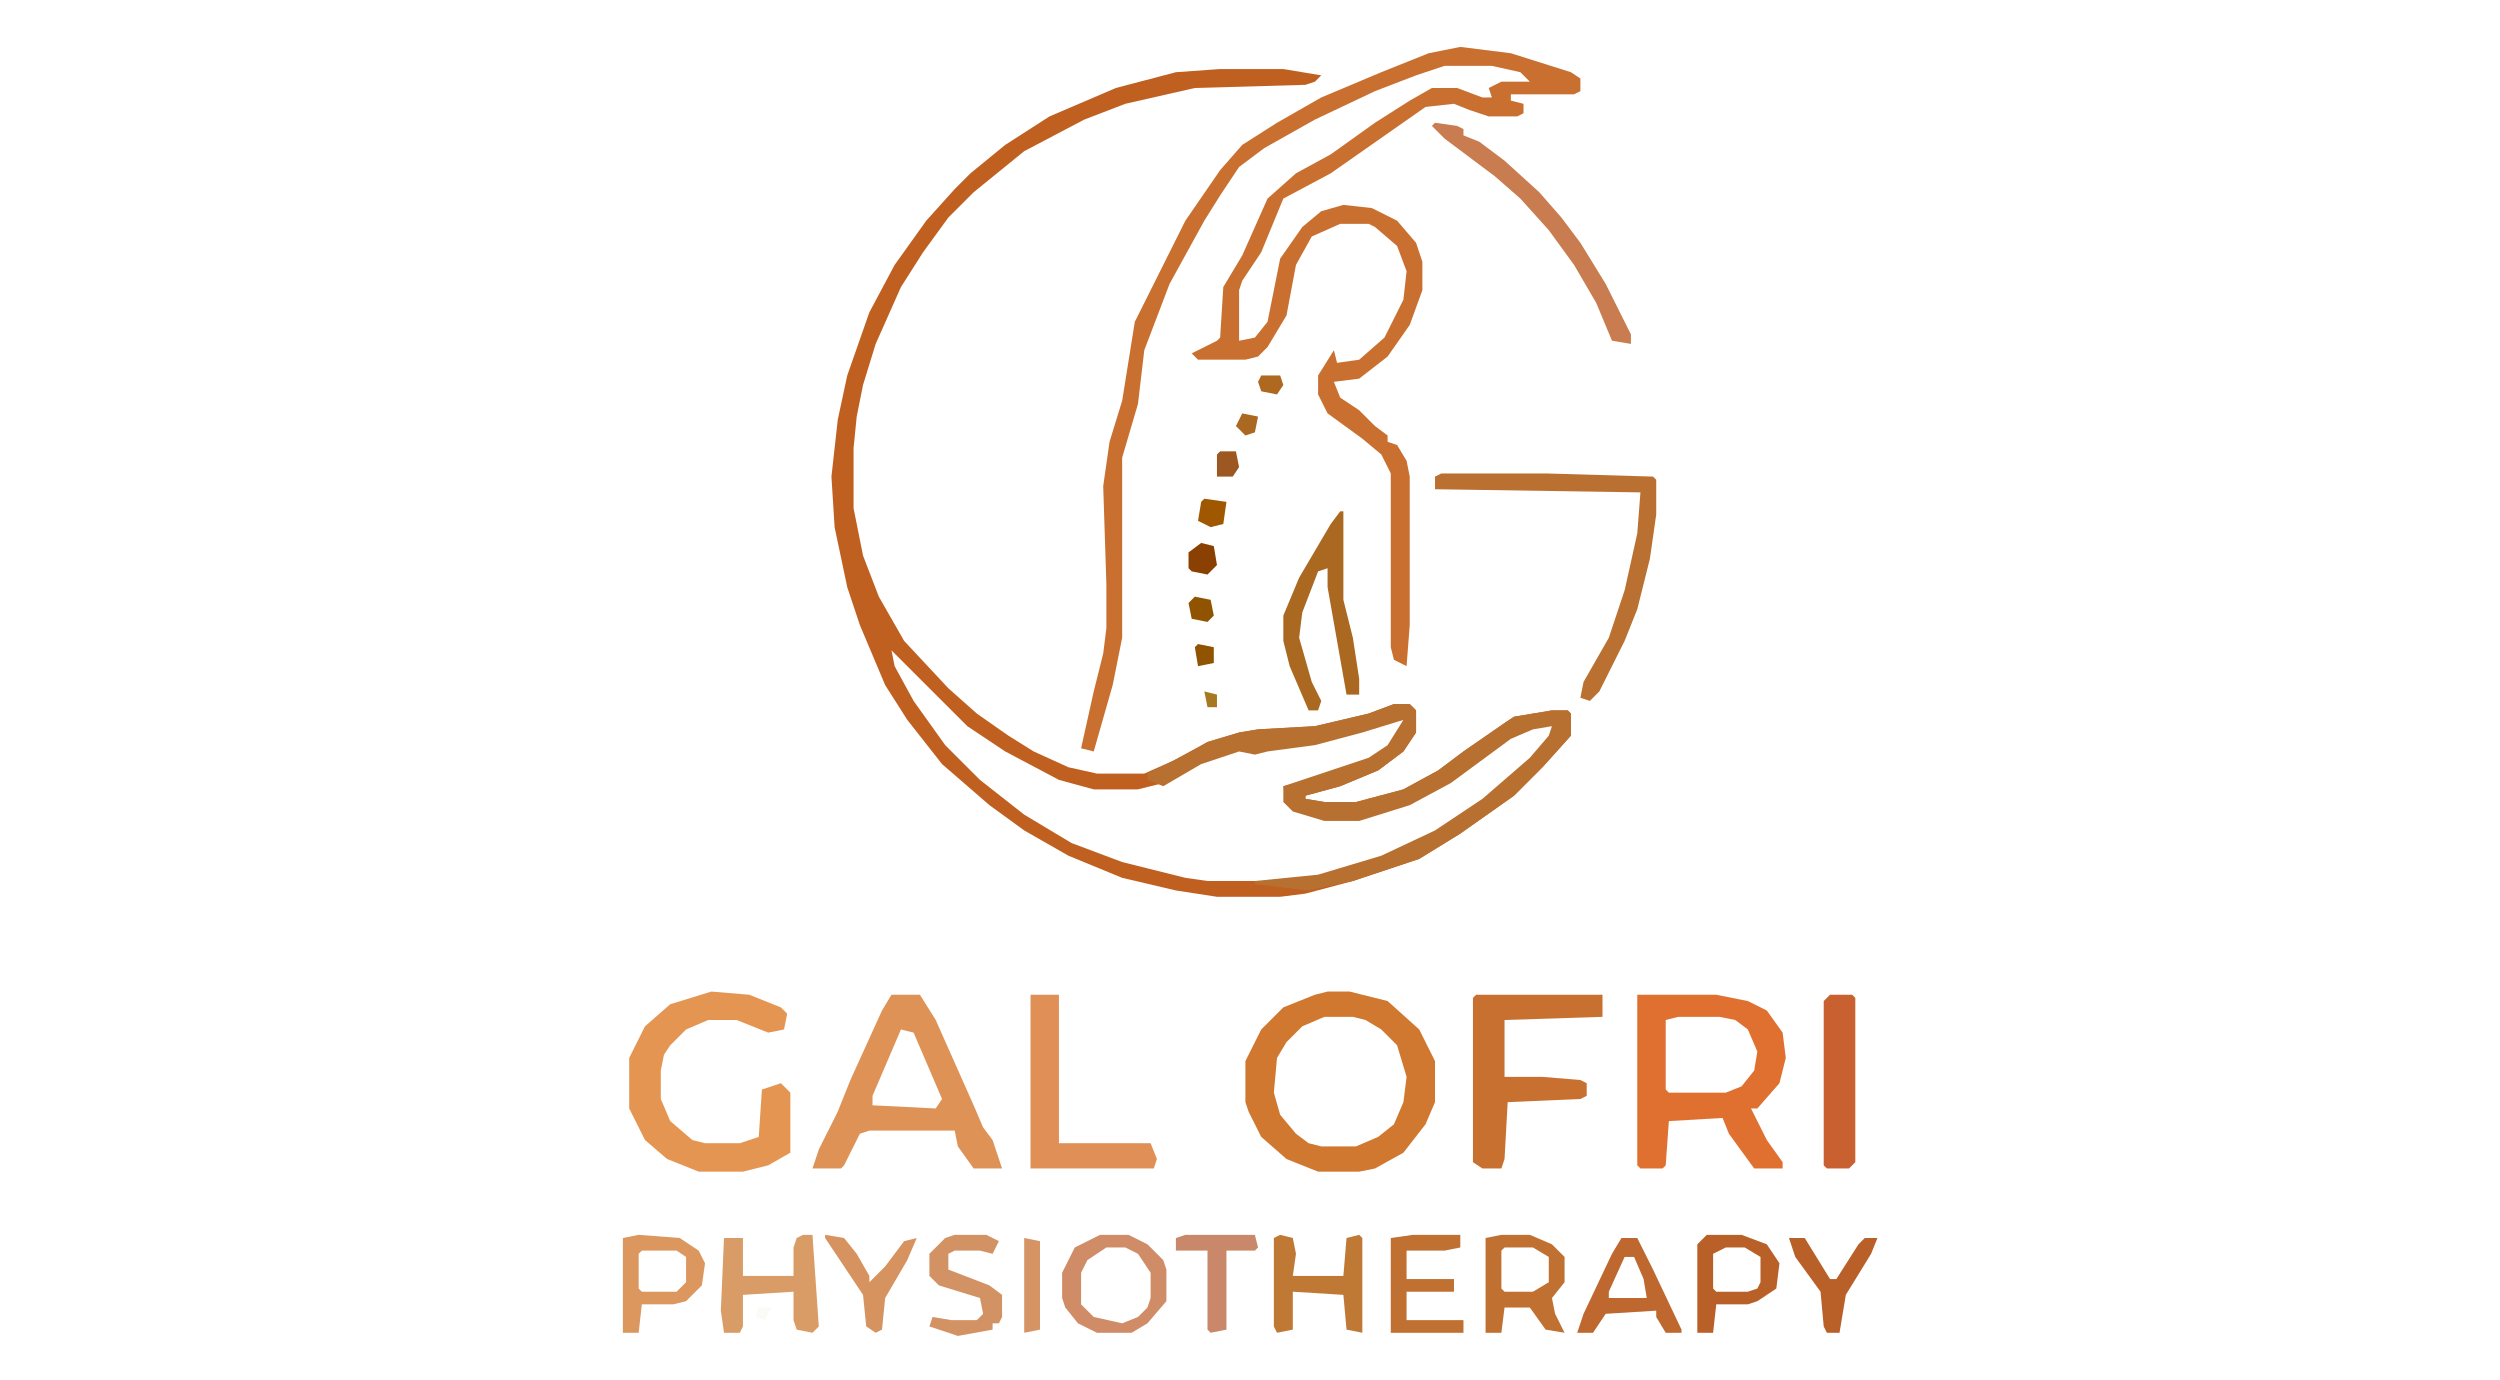
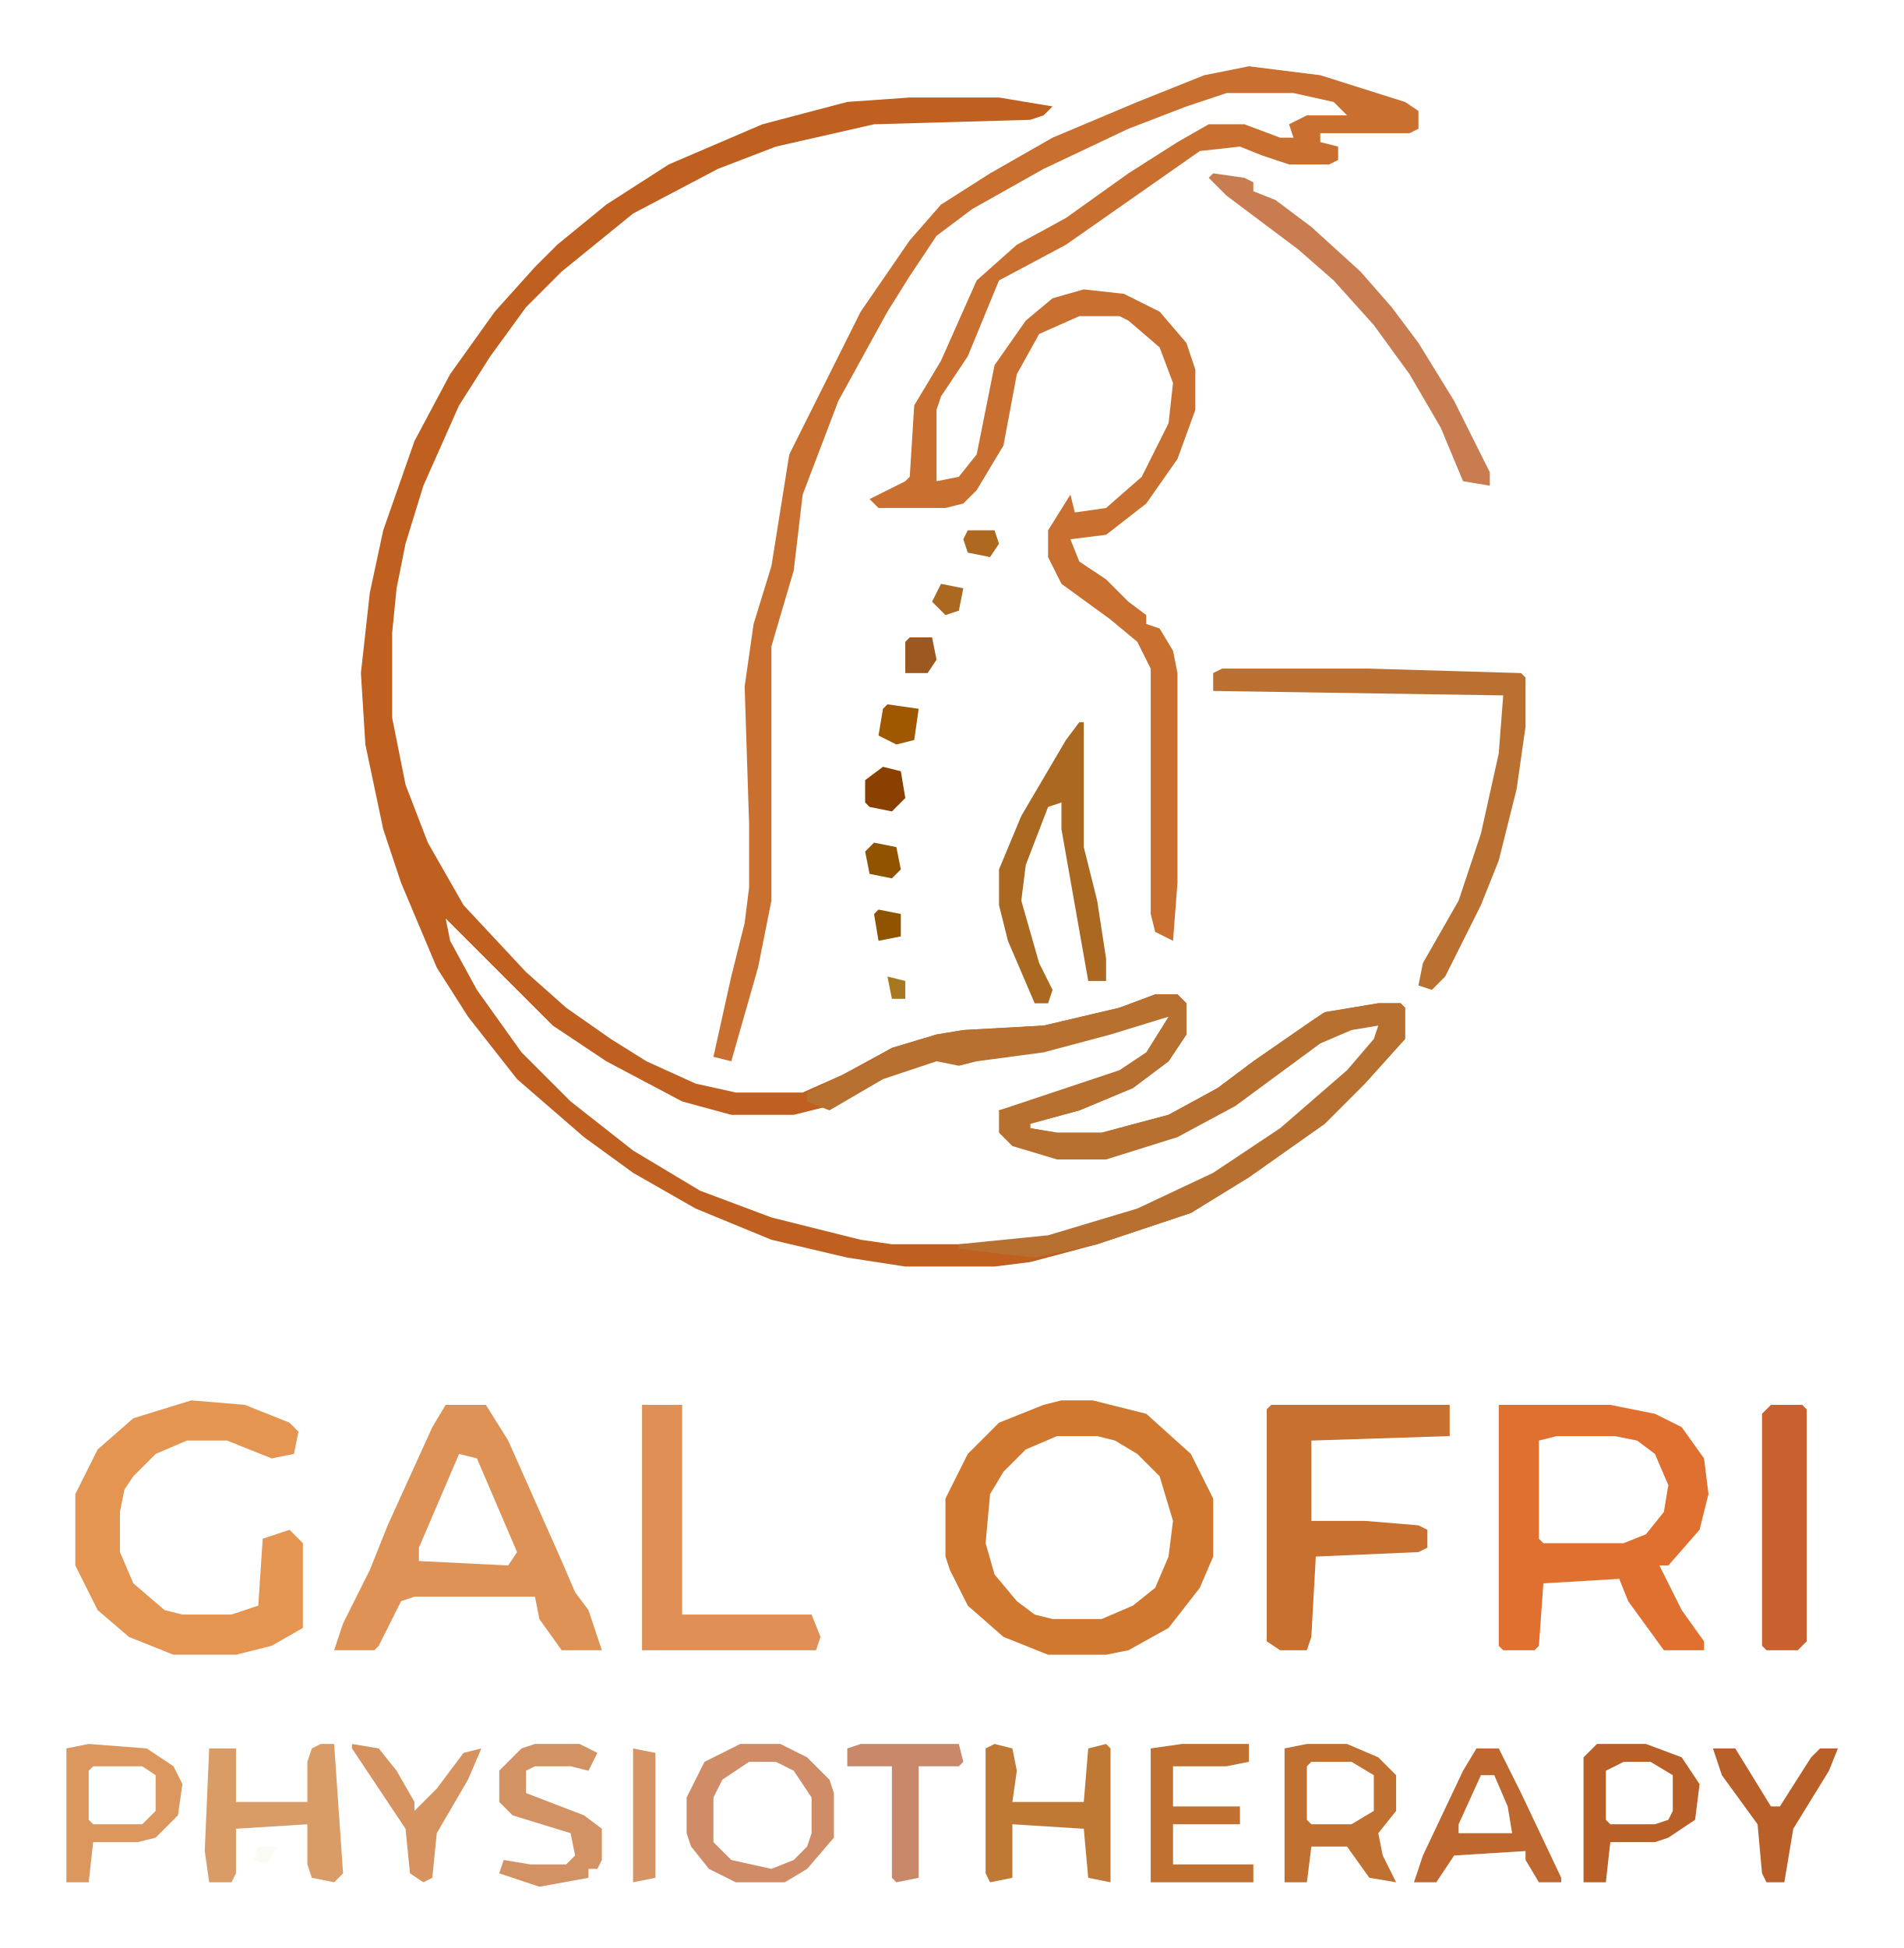
- <svg xmlns="http://www.w3.org/2000/svg" width="2784" zoomAndPan="magnify" viewBox="614 143 870 890" height="1536" preserveAspectRatio="xMidYMid meet" version="1.0">
-   <path fill="#c06020" d="M 1029.727 187.547 L 1070.508 187.547 L 1094.977 191.625 L 1090.898 195.703 L 1084.781 197.742 L 1013.414 199.777 L 968.555 209.973 L 942.047 220.164 L 903.305 240.551 L 870.68 267.051 L 854.367 283.359 L 838.055 305.785 L 823.781 328.207 L 807.469 364.902 L 799.312 391.402 L 795.234 411.789 L 793.195 432.176 L 793.195 470.906 L 799.312 501.488 L 809.508 527.988 L 825.82 556.527 L 854.367 587.105 L 872.719 603.414 L 893.109 617.684 L 909.422 627.879 L 931.852 638.07 L 950.203 642.148 L 980.789 642.148 L 999.141 633.992 L 1021.57 621.762 L 1041.961 615.645 L 1054.195 613.609 L 1090.898 611.57 L 1125.562 603.414 L 1141.875 597.301 L 1152.07 597.301 L 1156.148 601.375 L 1156.148 615.645 L 1147.992 627.879 L 1131.68 640.109 L 1107.211 650.301 L 1084.781 656.418 L 1084.781 658.457 L 1097.016 660.496 L 1117.406 660.496 L 1147.992 652.34 L 1170.422 640.109 L 1186.734 627.879 L 1213.242 609.531 L 1219.359 605.453 L 1243.828 601.375 L 1254.023 601.375 L 1256.062 603.414 L 1256.062 617.684 L 1237.711 638.07 L 1219.359 656.418 L 1184.695 680.879 L 1158.188 697.188 L 1115.367 711.457 L 1084.781 719.613 L 1068.469 721.652 L 1027.688 721.652 L 1001.18 717.574 L 966.516 709.422 L 931.852 695.148 L 903.305 678.84 L 880.875 662.531 L 850.289 636.031 L 827.859 607.492 L 813.586 585.066 L 797.273 546.336 L 789.117 521.871 L 780.961 483.141 L 778.922 450.523 L 783 413.828 L 789.117 385.289 L 803.391 344.516 L 819.703 313.938 L 840.094 285.398 L 858.445 265.012 L 868.641 254.82 L 891.07 236.473 L 919.617 218.125 L 962.438 199.777 L 1001.18 189.586 Z M 817.664 562.645 L 819.703 572.836 L 831.938 595.262 L 852.328 623.801 L 874.758 646.227 L 903.305 668.648 L 933.891 686.996 L 966.516 699.227 L 1007.297 709.422 L 1021.57 711.457 L 1080.703 711.457 L 1115.367 703.305 L 1141.875 693.113 L 1174.5 676.805 L 1198.969 660.496 L 1229.555 633.992 L 1243.828 617.684 L 1245.867 611.57 L 1235.672 609.531 L 1217.32 617.684 L 1178.578 646.227 L 1152.07 660.496 L 1119.445 670.688 L 1097.016 670.688 L 1076.625 664.57 L 1072.547 660.496 L 1070.508 650.301 L 1094.977 644.188 L 1125.562 633.992 L 1137.797 625.84 L 1145.953 615.645 L 1147.992 607.492 L 1133.719 609.531 L 1119.445 613.609 L 1090.898 621.762 L 1060.312 625.84 L 1052.156 627.879 L 1041.961 625.84 L 1017.492 633.992 L 993.023 648.262 L 976.711 652.34 L 948.164 652.34 L 925.734 646.227 L 891.07 627.879 L 866.602 611.57 L 825.82 570.797 Z M 817.664 562.645 " fill-opacity="1" fill-rule="nonzero" />
-   <path fill="#c97030" d="M 1184.695 173.277 L 1217.32 177.355 L 1256.062 189.586 L 1262.18 193.664 L 1262.18 201.816 L 1258.102 203.855 L 1217.32 203.855 L 1217.32 207.934 L 1225.477 209.973 L 1225.477 216.086 L 1221.398 218.125 L 1203.047 218.125 L 1190.812 214.051 L 1180.617 209.973 L 1162.266 212.012 L 1101.094 254.82 L 1070.508 271.129 L 1056.234 305.785 L 1044 324.133 L 1041.961 330.246 L 1041.961 362.863 L 1052.156 360.824 L 1060.312 350.633 L 1068.469 309.863 L 1082.742 289.477 L 1094.977 279.281 L 1109.25 275.207 L 1127.602 277.246 L 1143.914 285.398 L 1156.148 299.668 L 1160.227 311.898 L 1160.227 330.246 L 1152.07 352.672 L 1137.797 373.059 L 1119.445 387.328 L 1103.133 389.367 L 1107.211 399.559 L 1119.445 407.711 L 1129.641 417.906 L 1137.797 424.02 L 1137.797 428.098 L 1143.914 430.137 L 1150.031 440.328 L 1152.07 450.523 L 1152.07 546.336 L 1150.031 572.836 L 1141.875 568.758 L 1139.836 560.605 L 1139.836 448.484 L 1133.719 436.254 L 1121.484 426.059 L 1099.055 409.75 L 1092.938 397.52 L 1092.938 385.289 L 1103.133 368.98 L 1105.172 377.133 L 1119.445 375.094 L 1135.758 360.824 L 1147.992 336.363 L 1150.031 318.016 L 1143.914 301.707 L 1129.641 289.477 L 1125.562 287.438 L 1107.211 287.438 L 1088.859 295.59 L 1078.664 313.938 L 1072.547 346.555 L 1060.312 366.941 L 1054.195 373.059 L 1046.039 375.094 L 1015.453 375.094 L 1011.375 371.02 L 1027.688 362.863 L 1029.727 360.824 L 1031.766 328.207 L 1044 307.824 L 1060.312 271.129 L 1078.664 254.82 L 1101.094 242.59 L 1129.641 222.203 L 1152.07 207.934 L 1166.344 199.777 L 1182.656 199.777 L 1198.969 205.895 L 1205.086 205.895 L 1203.047 199.777 L 1211.203 195.703 L 1229.555 195.703 L 1223.438 189.586 L 1205.086 185.508 L 1174.5 185.508 L 1156.148 191.625 L 1129.641 201.816 L 1090.898 220.164 L 1058.273 238.512 L 1041.961 250.742 L 1029.727 269.09 L 1019.531 285.398 L 997.102 326.172 L 980.789 368.98 L 976.711 403.637 L 966.516 438.293 L 966.516 554.488 L 960.398 585.066 L 948.164 627.879 L 940.008 625.84 L 948.164 589.145 L 954.281 564.684 L 956.32 548.375 L 956.32 519.832 L 954.281 456.637 L 958.359 428.098 L 966.516 401.598 L 974.672 350.633 L 1007.297 285.398 L 1029.727 252.781 L 1044 236.473 L 1066.43 222.203 L 1094.977 205.895 L 1133.719 189.586 L 1164.305 177.355 Z M 1184.695 173.277 " fill-opacity="1" fill-rule="nonzero" />
-   <path fill="#b87030" d="M 1141.875 597.301 L 1152.07 597.301 L 1156.148 601.375 L 1156.148 615.645 L 1147.992 627.879 L 1131.68 640.109 L 1107.211 650.301 L 1084.781 656.418 L 1084.781 658.457 L 1097.016 660.496 L 1117.406 660.496 L 1147.992 652.34 L 1170.422 640.109 L 1186.734 627.879 L 1213.242 609.531 L 1219.359 605.453 L 1243.828 601.375 L 1254.023 601.375 L 1256.062 603.414 L 1256.062 617.684 L 1237.711 638.07 L 1219.359 656.418 L 1184.695 680.879 L 1158.188 697.188 L 1115.367 711.457 L 1086.82 717.574 L 1052.156 713.496 L 1052.156 711.457 L 1092.938 707.383 L 1133.719 695.148 L 1168.383 678.84 L 1198.969 658.457 L 1229.555 631.953 L 1241.789 617.684 L 1243.828 611.57 L 1231.594 613.609 L 1217.32 619.723 L 1178.578 648.262 L 1152.07 662.531 L 1119.445 672.727 L 1097.016 672.727 L 1076.625 666.609 L 1070.508 660.496 L 1070.508 650.301 L 1088.859 644.188 L 1125.562 631.953 L 1137.797 623.801 L 1147.992 607.492 L 1121.484 615.645 L 1090.898 623.801 L 1060.312 627.879 L 1052.156 629.918 L 1041.961 627.879 L 1017.492 636.031 L 993.023 650.301 L 982.828 646.227 L 982.828 642.148 L 1011.375 627.879 L 1021.57 621.762 L 1041.961 615.645 L 1054.195 613.609 L 1090.898 611.57 L 1125.562 603.414 Z M 1141.875 597.301 " fill-opacity="1" fill-rule="nonzero" />
-   <path fill="#d07830" d="M 1099.055 782.809 L 1113.328 782.809 L 1137.797 788.926 L 1158.188 807.27 L 1168.383 827.656 L 1168.383 854.156 L 1162.266 868.43 L 1147.992 886.773 L 1129.641 896.969 L 1119.445 899.008 L 1092.938 899.008 L 1072.547 890.852 L 1056.234 876.582 L 1048.078 860.273 L 1046.039 854.156 L 1046.039 827.656 L 1056.234 807.27 L 1070.508 793 L 1090.898 784.848 Z M 1097.016 799.117 L 1082.742 805.234 L 1072.547 815.426 L 1066.43 825.617 L 1064.391 848.043 L 1068.469 862.312 L 1078.664 874.543 L 1086.82 880.66 L 1094.977 882.699 L 1117.406 882.699 L 1131.68 876.582 L 1141.875 868.43 L 1147.992 854.156 L 1150.031 837.852 L 1143.914 817.465 L 1133.719 807.27 L 1123.523 801.156 L 1115.367 799.117 Z M 1097.016 799.117 " fill-opacity="1" fill-rule="nonzero" />
-   <path fill="#e07030" d="M 1298.883 784.848 L 1349.859 784.848 L 1370.25 788.926 L 1382.484 795.039 L 1392.68 809.309 L 1394.719 825.617 L 1390.641 841.926 L 1376.367 858.234 L 1372.289 858.234 L 1382.484 878.621 L 1392.68 892.891 L 1392.68 896.969 L 1374.328 896.969 L 1358.016 874.543 L 1353.938 864.352 L 1319.273 866.391 L 1317.234 894.93 L 1315.195 896.969 L 1300.922 896.969 L 1298.883 894.93 Z M 1325.391 799.117 L 1317.234 801.156 L 1317.234 846.004 L 1319.273 848.043 L 1355.977 848.043 L 1366.172 843.965 L 1374.328 833.773 L 1376.367 821.543 L 1370.25 807.27 L 1362.094 801.156 L 1351.898 799.117 Z M 1325.391 799.117 " fill-opacity="1" fill-rule="nonzero" />
-   <path fill="#de9256" d="M 817.664 784.848 L 836.016 784.848 L 846.211 801.156 L 862.523 837.852 L 870.68 856.195 L 876.797 870.465 L 882.914 878.621 L 889.031 896.969 L 870.68 896.969 L 860.484 882.699 L 858.445 872.504 L 803.391 872.504 L 797.273 874.543 L 787.078 894.93 L 785.039 896.969 L 766.688 896.969 L 770.766 884.738 L 783 860.273 L 791.156 839.887 L 811.547 795.039 Z M 823.781 807.27 L 805.43 850.082 L 805.43 856.195 L 846.211 858.234 L 850.289 852.121 L 831.938 809.309 Z M 823.781 807.27 " fill-opacity="1" fill-rule="nonzero" />
-   <path fill="#e59552" d="M 701.438 782.809 L 725.906 784.848 L 746.297 793 L 750.375 797.078 L 748.336 807.27 L 738.141 809.309 L 717.75 801.156 L 699.398 801.156 L 685.125 807.27 L 674.93 817.465 L 670.852 823.578 L 668.812 833.773 L 668.812 852.121 L 674.93 866.391 L 689.203 878.621 L 697.359 880.66 L 719.789 880.66 L 732.023 876.582 L 734.062 846.004 L 746.297 841.926 L 752.414 848.043 L 752.414 886.773 L 738.141 894.93 L 721.828 899.008 L 693.281 899.008 L 672.891 890.852 L 658.617 878.621 L 648.422 858.234 L 648.422 825.617 L 658.617 805.234 L 674.93 790.961 Z M 701.438 782.809 " fill-opacity="1" fill-rule="nonzero" />
-   <path fill="#c87030" d="M 1194.891 784.848 L 1276.453 784.848 L 1276.453 799.117 L 1213.242 801.156 L 1213.242 837.852 L 1237.711 837.852 L 1262.18 839.887 L 1266.258 841.926 L 1266.258 850.082 L 1262.18 852.121 L 1215.281 854.156 L 1213.242 890.852 L 1211.203 896.969 L 1198.969 896.969 L 1192.852 892.891 L 1192.852 786.887 Z M 1194.891 784.848 " fill-opacity="1" fill-rule="nonzero" />
-   <path fill="#e09057" d="M 907.383 784.848 L 925.734 784.848 L 925.734 880.66 L 984.867 880.66 L 988.945 890.852 L 986.906 896.969 L 907.383 896.969 Z M 907.383 784.848 " fill-opacity="1" fill-rule="nonzero" />
-   <path fill="#ba7030" d="M 1172.461 448.484 L 1239.75 448.484 L 1309.078 450.523 L 1311.117 452.562 L 1311.117 474.984 L 1307.039 503.523 L 1298.883 536.141 L 1290.727 556.527 L 1274.414 589.145 L 1268.297 595.262 L 1262.18 593.223 L 1264.219 583.027 L 1280.531 554.488 L 1290.727 523.91 L 1298.883 487.215 L 1300.922 460.715 L 1168.383 458.676 L 1168.383 450.523 Z M 1172.461 448.484 " fill-opacity="1" fill-rule="nonzero" />
-   <path fill="#c86030" d="M 1423.266 784.848 L 1437.539 784.848 L 1439.578 786.887 L 1439.578 892.891 L 1435.5 896.969 L 1421.227 896.969 L 1419.188 894.93 L 1419.188 788.926 Z M 1423.266 784.848 " fill-opacity="1" fill-rule="nonzero" />
-   <path fill="#c97c4f" d="M 1168.383 222.203 L 1182.656 224.242 L 1186.734 226.281 L 1186.734 230.359 L 1196.93 234.434 L 1213.242 246.668 L 1235.672 267.051 L 1249.945 283.359 L 1262.18 299.668 L 1278.492 326.172 L 1294.805 358.789 L 1294.805 364.902 L 1282.57 362.863 L 1272.375 338.402 L 1258.102 313.938 L 1241.789 291.516 L 1223.438 271.129 L 1207.125 256.859 L 1174.5 232.395 L 1166.344 224.242 Z M 1168.383 222.203 " fill-opacity="1" fill-rule="nonzero" />
-   <path fill="#da9c66" d="M 760.57 939.777 L 766.688 939.777 L 770.766 998.895 L 766.688 1002.973 L 756.492 1000.934 L 754.453 994.82 L 754.453 976.473 L 721.828 978.512 L 721.828 998.895 L 719.789 1002.973 L 709.594 1002.973 L 707.555 988.703 L 709.594 941.816 L 721.828 941.816 L 721.828 966.277 L 754.453 966.277 L 754.453 947.934 L 756.492 941.816 Z M 760.57 939.777 " fill-opacity="1" fill-rule="nonzero" />
-   <path fill="#aa6820" d="M 1107.211 472.945 L 1109.25 472.945 L 1109.25 530.027 L 1115.367 554.488 L 1119.445 580.992 L 1119.445 591.184 L 1111.289 591.184 L 1099.055 521.871 L 1099.055 509.641 L 1092.938 511.68 L 1082.742 538.18 L 1080.703 554.488 L 1088.859 583.027 L 1094.977 595.262 L 1092.938 601.375 L 1086.82 601.375 L 1074.586 572.836 L 1070.508 556.527 L 1070.508 540.219 L 1080.703 515.758 L 1101.094 481.102 Z M 1107.211 472.945 " fill-opacity="1" fill-rule="nonzero" />
-   <path fill="#c07835" d="M 1068.469 939.777 L 1076.625 941.816 L 1078.664 952.008 L 1076.625 966.277 L 1109.25 966.277 L 1111.289 941.816 L 1119.445 939.777 L 1121.484 941.816 L 1121.484 1002.973 L 1111.289 1000.934 L 1109.25 978.512 L 1076.625 976.473 L 1076.625 1000.934 L 1066.43 1002.973 L 1064.391 998.895 L 1064.391 941.816 Z M 1068.469 939.777 " fill-opacity="1" fill-rule="nonzero" />
-   <path fill="#d08c67" d="M 952.242 939.777 L 970.594 939.777 L 982.828 945.895 L 993.023 956.086 L 995.062 962.203 L 995.062 982.586 L 982.828 996.859 L 972.633 1002.973 L 950.203 1002.973 L 937.969 996.859 L 929.812 986.664 L 927.773 980.551 L 927.773 964.242 L 935.93 947.934 Z M 956.32 947.934 L 944.086 956.086 L 940.008 964.242 L 940.008 984.625 L 948.164 992.781 L 966.516 996.859 L 976.711 992.781 L 982.828 986.664 L 984.867 980.551 L 984.867 964.242 L 976.711 952.008 L 968.555 947.934 Z M 956.32 947.934 " fill-opacity="1" fill-rule="nonzero" />
-   <path fill="#c07030" d="M 1211.203 939.777 L 1229.555 939.777 L 1243.828 945.895 L 1251.984 954.047 L 1251.984 970.355 L 1243.828 980.551 L 1245.867 990.742 L 1251.984 1002.973 L 1239.75 1000.934 L 1229.555 986.664 L 1213.242 986.664 L 1211.203 1002.973 L 1201.008 1002.973 L 1201.008 941.816 Z M 1213.242 947.934 L 1211.203 949.969 L 1211.203 974.434 L 1213.242 976.473 L 1231.594 976.473 L 1241.789 970.355 L 1241.789 954.047 L 1231.594 947.934 Z M 1213.242 947.934 " fill-opacity="1" fill-rule="nonzero" />
-   <path fill="#db975e" d="M 654.539 939.777 L 681.047 941.816 L 693.281 949.969 L 697.359 958.125 L 695.32 972.395 L 685.125 982.586 L 676.969 984.625 L 656.578 984.625 L 654.539 1002.973 L 644.344 1002.973 L 644.344 941.816 Z M 656.578 949.969 L 654.539 952.008 L 654.539 974.434 L 656.578 976.473 L 679.008 976.473 L 685.125 970.355 L 685.125 954.047 L 679.008 949.969 Z M 656.578 949.969 " fill-opacity="1" fill-rule="nonzero" />
-   <path fill="#c07030" d="M 1154.109 939.777 L 1184.695 939.777 L 1184.695 947.934 L 1174.5 949.969 L 1150.031 949.969 L 1150.031 968.316 L 1180.617 968.316 L 1180.617 976.473 L 1150.031 976.473 L 1150.031 994.82 L 1186.734 994.82 L 1186.734 1002.973 L 1139.836 1002.973 L 1139.836 941.816 Z M 1154.109 939.777 " fill-opacity="1" fill-rule="nonzero" />
-   <path fill="#b86028" d="M 1343.742 939.777 L 1366.172 939.777 L 1382.484 945.895 L 1390.641 958.125 L 1388.602 974.434 L 1376.367 982.586 L 1370.25 984.625 L 1349.859 984.625 L 1347.82 1002.973 L 1337.625 1002.973 L 1337.625 945.895 Z M 1355.977 947.934 L 1347.82 952.008 L 1347.82 974.434 L 1349.859 976.473 L 1370.25 976.473 L 1376.367 974.434 L 1378.406 970.355 L 1378.406 954.047 L 1368.211 947.934 Z M 1355.977 947.934 " fill-opacity="1" fill-rule="nonzero" />
-   <path fill="#be6830" d="M 1288.688 941.816 L 1298.883 941.816 L 1309.078 962.203 L 1327.43 1000.934 L 1327.43 1002.973 L 1317.234 1002.973 L 1311.117 992.781 L 1311.117 988.703 L 1278.492 990.742 L 1270.336 1002.973 L 1260.141 1002.973 L 1264.219 990.742 L 1282.57 952.008 Z M 1290.727 954.047 L 1280.531 976.473 L 1280.531 980.551 L 1305 980.551 L 1302.961 968.316 L 1296.844 954.047 Z M 1290.727 954.047 " fill-opacity="1" fill-rule="nonzero" />
-   <path fill="#d39263" d="M 858.445 939.777 L 878.836 939.777 L 886.992 943.855 L 882.914 952.008 L 874.758 949.969 L 858.445 949.969 L 854.367 952.008 L 854.367 962.203 L 880.875 972.395 L 889.031 978.512 L 889.031 992.781 L 886.992 996.859 L 882.914 996.859 L 882.914 1000.934 L 860.484 1005.012 L 842.133 998.895 L 844.172 992.781 L 856.406 994.82 L 872.719 994.82 L 876.797 990.742 L 874.758 980.551 L 848.25 972.395 L 842.133 966.277 L 842.133 952.008 L 852.328 941.816 Z M 858.445 939.777 " fill-opacity="1" fill-rule="nonzero" />
-   <path fill="#ca886a" d="M 1007.297 939.777 L 1052.156 939.777 L 1054.195 947.934 L 1052.156 949.969 L 1033.805 949.969 L 1033.805 1000.934 L 1023.609 1002.973 L 1021.57 1000.934 L 1021.57 949.969 L 1001.18 949.969 L 1001.18 941.816 Z M 1007.297 939.777 " fill-opacity="1" fill-rule="nonzero" />
-   <path fill="#b86028" d="M 1396.758 941.816 L 1406.953 941.816 L 1423.266 968.316 L 1427.344 968.316 L 1441.617 945.895 L 1445.695 941.816 L 1453.852 941.816 L 1449.773 952.008 L 1433.461 978.512 L 1429.383 1002.973 L 1421.227 1002.973 L 1419.188 998.895 L 1417.148 976.473 L 1400.836 954.047 Z M 1396.758 941.816 " fill-opacity="1" fill-rule="nonzero" />
-   <path fill="#d6935f" d="M 774.844 939.777 L 787.078 941.816 L 795.234 952.008 L 803.391 966.277 L 803.391 970.355 L 813.586 960.164 L 825.82 943.855 L 833.977 941.816 L 827.859 956.086 L 813.586 980.551 L 811.547 1000.934 L 807.469 1002.973 L 801.352 998.895 L 799.312 978.512 L 791.156 966.277 L 774.844 941.816 Z M 774.844 939.777 " fill-opacity="1" fill-rule="nonzero" />
-   <path fill="#d69364" d="M 903.305 941.816 L 913.5 943.855 L 913.5 1000.934 L 903.305 1002.973 Z M 903.305 941.816 " fill-opacity="1" fill-rule="nonzero" />
-   <path fill="#8a4000" d="M 1017.492 493.332 L 1025.648 495.371 L 1027.688 507.602 L 1021.57 513.719 L 1011.375 511.68 L 1009.336 509.641 L 1009.336 499.449 Z M 1017.492 493.332 " fill-opacity="1" fill-rule="nonzero" />
-   <path fill="#a05800" d="M 1019.531 464.793 L 1033.805 466.832 L 1031.766 481.102 L 1023.609 483.141 L 1015.453 479.062 L 1017.492 466.832 Z M 1019.531 464.793 " fill-opacity="1" fill-rule="nonzero" />
-   <path fill="#905400" d="M 1013.414 527.988 L 1023.609 530.027 L 1025.648 540.219 L 1021.57 544.297 L 1011.375 542.258 L 1009.336 532.066 Z M 1013.414 527.988 " fill-opacity="1" fill-rule="nonzero" />
-   <path fill="#9c5820" d="M 1029.727 434.215 L 1039.922 434.215 L 1041.961 444.406 L 1037.883 450.523 L 1027.688 450.523 L 1027.688 436.254 Z M 1029.727 434.215 " fill-opacity="1" fill-rule="nonzero" />
-   <path fill="#905400" d="M 1015.453 558.566 L 1025.648 560.605 L 1025.648 570.797 L 1015.453 572.836 L 1013.414 560.605 Z M 1015.453 558.566 " fill-opacity="1" fill-rule="nonzero" />
-   <path fill="#ae6820" d="M 1056.234 385.289 L 1068.469 385.289 L 1070.508 391.402 L 1066.43 397.52 L 1056.234 395.48 L 1054.195 389.367 Z M 1056.234 385.289 " fill-opacity="1" fill-rule="nonzero" />
-   <path fill="#ab6820" d="M 1044 409.75 L 1054.195 411.789 L 1052.156 421.984 L 1046.039 424.02 L 1039.922 417.906 Z M 1044 409.75 " fill-opacity="1" fill-rule="nonzero" />
-   <path fill="#a87820" d="M 1019.531 589.145 L 1027.688 591.184 L 1027.688 599.336 L 1021.57 599.336 Z M 1019.531 589.145 " fill-opacity="1" fill-rule="nonzero" />
-   <path fill="#fafbf4" d="M 732.023 986.664 L 740.18 986.664 L 736.102 994.82 L 729.984 992.781 Z M 732.023 986.664 " fill-opacity="1" fill-rule="nonzero" />
+ <svg xmlns="http://www.w3.org/2000/svg" viewBox="614 143 870 890">
+   <path fill="#c06020" d="M1029.73 187.55h40.78l24.47 4.07-4.08 4.08-6.12 2.04-71.37 2.04-44.86 10.2-26.5 10.18-38.75 20.4-32.62 26.5-16.31 16.3-16.32 22.43-14.27 22.42-16.31 36.7-8.16 26.5-4.08 20.38-2.03 20.39v38.73l6.11 30.58 10.2 26.5 16.31 28.54 28.55 30.58 18.35 16.3 20.39 14.27 16.31 10.2 22.43 10.19 18.35 4.08h30.59l18.35-8.16 22.43-12.23 20.4-6.12 12.23-2.03 36.7-2.04 34.66-8.16 16.32-6.1h10.19l4.08 4.07v14.26l-8.16 12.24-16.31 12.23-24.47 10.2-22.43 6.1v2.05l12.24 2.04h20.39l30.58-8.16 22.43-12.23 16.31-12.23 26.51-18.35 6.12-4.08 24.47-4.08h10.2l2.03 2.04v14.27l-18.35 20.39-18.35 18.35-34.66 24.46-26.51 16.3-42.82 14.28-30.59 8.15-16.31 2.04h-40.78l-26.51-4.08-34.66-8.15-34.67-14.27-28.55-16.31-22.42-16.3-30.6-26.5-22.42-28.55-14.27-22.42-16.32-38.73-8.15-24.47-8.16-38.73-2.04-32.62 4.08-36.7 6.12-28.53 14.27-40.77 16.31-30.58 20.4-28.54 18.34-20.4 10.2-10.19 22.42-18.35 28.55-18.34 42.82-18.35 38.74-10.2Zm-212.07 375.1 2.04 10.19 12.24 22.42 20.39 28.54 22.43 22.43 28.54 22.42L933.9 687l32.62 12.23 40.78 10.2 14.27 2.03h59.13l34.67-8.16 26.5-10.19 32.63-16.3 24.47-16.31 30.58-26.5 14.28-16.32 2.04-6.11-10.2-2.04-18.35 8.15-38.74 28.55-26.51 14.27-32.62 10.19h-22.43l-20.4-6.12-4.07-4.07-2.04-10.2 24.47-6.11 30.58-10.2 12.24-8.15 8.15-10.2 2.04-8.15-14.27 2.04-14.27 4.08-28.55 8.15-30.59 4.08-8.15 2.04-10.2-2.04-24.47 8.15-24.47 14.27-16.3 4.08h-28.56l-22.43-6.11-34.66-18.35-24.47-16.31-40.78-40.77Zm0 0" />
+   <path fill="#c97030" d="m1184.7 173.28 32.62 4.08 38.74 12.23 6.12 4.07v8.16l-4.08 2.04h-40.78v4.07l8.16 2.04v6.12l-4.08 2.03h-18.35l-12.24-4.07-10.2-4.08-18.34 2.04-61.18 42.81-30.58 16.3-14.28 34.67-12.23 18.34-2.04 6.12v32.61l10.2-2.04 8.15-10.19 8.16-40.77 14.27-20.38 12.24-10.2 14.27-4.07 18.35 2.04 16.31 8.15 12.24 14.27 4.08 12.23v18.35l-8.16 22.42-14.27 20.39-18.35 14.27-16.32 2.04 4.08 10.19 12.24 8.15 10.2 10.2 8.15 6.11v4.08l6.11 2.04 6.12 10.19 2.04 10.2v95.8l-2.04 26.5-8.15-4.07-2.04-8.15V448.48l-6.12-12.23-12.24-10.2-22.43-16.3-6.11-12.23v-12.23l10.2-16.31 2.03 8.15 14.28-2.04 16.3-14.27 12.24-24.46 2.04-18.34-6.12-16.31-14.27-12.23-4.08-2.04h-18.35l-18.35 8.15-10.2 18.35-6.11 32.61-12.24 20.4-6.11 6.1-8.16 2.04h-30.59l-4.08-4.07 16.32-8.16 2.04-2.04 2.04-32.61 12.23-20.39 16.31-36.7 18.35-16.3 22.43-12.23 28.55-20.39 22.43-14.27 14.27-8.15h16.32l16.3 6.11h6.13l-2.04-6.11 8.15-4.08h18.35l-6.11-6.11-18.35-4.08h-30.59l-18.35 6.12-26.5 10.19-38.75 18.34-32.63 18.35-16.3 12.23-12.24 18.35-10.2 16.3-22.43 40.78-16.31 42.81-4.08 34.66-10.2 34.65v116.2l-6.11 30.58-12.24 42.8-8.15-2.03 8.15-36.7 6.12-24.46 2.04-16.3v-28.55l-2.04-63.2 4.08-28.53 8.16-26.5 8.15-50.97 32.63-65.23 22.43-32.62 14.27-16.3 22.43-14.28 28.55-16.3 38.74-16.31 30.58-12.23Zm0 0" />
+   <path fill="#b87030" d="M1141.88 597.3h10.19l4.08 4.08v14.26l-8.16 12.24-16.31 12.23-24.47 10.2-22.43 6.1v2.05l12.24 2.04h20.39l30.58-8.16 22.43-12.23 16.31-12.23 26.51-18.35 6.12-4.08 24.47-4.08h10.2l2.03 2.04v14.27l-18.35 20.39-18.35 18.35-34.66 24.46-26.51 16.3-42.82 14.28-28.55 6.11-34.66-4.07v-2.04l40.78-4.08 40.78-12.23 34.66-16.31 30.59-20.38 30.58-26.5 12.24-14.28 2.04-6.11-12.24 2.04-14.27 6.11-38.74 28.54-26.51 14.27-32.62 10.2h-22.43l-20.4-6.12-6.11-6.11v-10.2l18.35-6.11 36.7-12.24 12.24-8.15 10.2-16.3-26.52 8.14-30.58 8.16-30.59 4.08-8.15 2.04-10.2-2.04-24.47 8.15-24.47 14.27-10.2-4.07v-4.08l28.55-14.27 10.2-6.12 20.4-6.12 12.23-2.03 36.7-2.04 34.66-8.16Zm0 0" />
+   <path fill="#d07830" d="M1099.05 782.8h14.28l24.47 6.13 20.39 18.34 10.2 20.39v26.5l-6.12 14.27-14.28 18.34-18.35 10.2-10.2 2.04h-26.5l-20.4-8.16-16.3-14.27-8.16-16.3-2.04-6.12v-26.5l10.2-20.39L1070.5 793l20.39-8.15Zm-2.03 16.32-14.28 6.11-10.2 10.2-6.11 10.19-2.04 22.42 4.08 14.27 10.2 12.23 8.15 6.12 8.16 2.04h22.43l14.27-6.12 10.2-8.15 6.11-14.27 2.04-16.3-6.12-20.4-10.2-10.19-10.19-6.11-8.15-2.04Zm0 0" />
+   <path fill="#e07030" d="M1298.88 784.85h50.98l20.39 4.08 12.23 6.1 10.2 14.28 2.04 16.3-4.08 16.32-14.27 16.3h-4.08l10.2 20.4 10.19 14.26v4.08h-18.35l-16.31-22.43-4.08-10.19-34.67 2.04-2.04 28.54-2.03 2.04h-14.28l-2.04-2.04Zm26.51 14.27-8.16 2.04V846l2.04 2.04h36.7l10.2-4.08 8.16-10.19 2.04-12.23-6.12-14.27-8.16-6.11-10.2-2.04Zm0 0" />
+   <path fill="#de9256" d="M817.66 784.85h18.36l10.2 16.3 16.3 36.7 8.16 18.35 6.12 14.26 6.11 8.16 6.12 18.35h-18.35l-10.2-14.27-2.03-10.2h-55.06l-6.12 2.04-10.2 20.39-2.03 2.04h-18.35l4.08-12.23L783 860.27l8.16-20.38 20.39-44.85Zm6.12 22.42-18.35 42.81v6.12l40.78 2.03 4.08-6.1-18.35-42.82Zm0 0" />
+   <path fill="#e59552" d="m701.44 782.8 24.47 2.05L746.3 793l4.08 4.08-2.04 10.19-10.2 2.04-20.39-8.15H699.4l-14.27 6.11-10.2 10.2-4.08 6.1-2.04 10.2v18.35l6.12 14.27 14.27 12.23 8.16 2.04h22.43l12.23-4.08 2.04-30.58 12.24-4.07 6.11 6.11v38.73l-14.27 8.16-16.31 4.08h-28.55l-20.39-8.16-14.27-12.23-10.2-20.39v-32.61l10.2-20.39 16.31-14.27Zm0 0" />
+   <path fill="#c87030" d="M1194.9 784.85h81.55v14.27l-63.2 2.04v36.7h24.46l24.47 2.03 4.08 2.04v8.15l-4.08 2.04-46.9 2.04-2.04 36.7-2.04 6.1h-12.23l-6.12-4.07v-106Zm0 0" />
+   <path fill="#e09057" d="M907.38 784.85h18.35v95.81h59.14l4.08 10.2-2.04 6.1h-79.53Zm0 0" />
+   <path fill="#ba7030" d="M1172.46 448.48h67.29l69.33 2.04 2.04 2.04v22.42l-4.08 28.54-8.16 32.62-8.15 20.39-16.32 32.61-6.11 6.12-6.12-2.04 2.04-10.2 16.31-28.53 10.2-30.58 8.15-36.7 2.04-26.5-132.54-2.03v-8.16Zm0 0" />
+   <path fill="#c86030" d="M1423.27 784.85h14.27l2.04 2.04v106l-4.08 4.08h-14.27l-2.04-2.04v-106Zm0 0" />
+   <path fill="#c97c4f" d="m1168.38 222.2 14.28 2.04 4.07 2.04v4.08l10.2 4.07 16.31 12.24 22.43 20.38 14.28 16.3 12.23 16.32 16.31 26.5 16.31 32.62v6.11l-12.23-2.04-10.2-24.46-14.27-24.46-16.31-22.42-18.35-20.4-16.32-14.26-32.62-24.47-8.16-8.15Zm0 0" />
+   <path fill="#da9c66" d="M760.57 939.78h6.12l4.08 59.11-4.08 4.08-10.2-2.04-2.04-6.11v-18.35l-32.62 2.04v20.38l-2.04 4.08h-10.2l-2.04-14.27 2.04-46.88h12.24v24.46h32.62v-18.35l2.04-6.11Zm0 0" />
+   <path fill="#aa6820" d="M1107.21 472.95h2.04v57.08l6.12 24.46 4.08 26.5v10.2h-8.16l-12.24-69.32v-12.23l-6.11 2.04-10.2 26.5-2.04 16.3 8.16 28.55 6.12 12.23-2.04 6.12h-6.12l-12.23-28.54-4.08-16.31v-16.31l10.2-24.46 20.38-34.66Zm0 0" />
+   <path fill="#c07835" d="m1068.47 939.78 8.15 2.04 2.04 10.19-2.04 14.27h32.63l2.04-24.46 8.16-2.04 2.03 2.04v61.15l-10.2-2.04-2.03-22.42-32.62-2.04v24.46l-10.2 2.04-2.04-4.08v-57.07Zm0 0" />
+   <path fill="#d08c67" d="M952.24 939.78h18.35l12.24 6.11 10.2 10.2 2.03 6.11v20.39l-12.23 14.27-10.2 6.11H950.2l-12.23-6.11-8.16-10.2-2.04-6.1v-16.32l8.16-16.3Zm4.08 8.15-12.23 8.16-4.08 8.15v20.38l8.15 8.16 18.36 4.08 10.2-4.08 6.1-6.12 2.05-6.1v-16.32l-8.16-12.23-8.16-4.08Zm0 0" />
+   <path fill="#c07030" d="M1211.2 939.78h18.35l14.28 6.11 8.15 8.16v16.3l-8.15 10.2 2.04 10.2 6.11 12.22-12.23-2.04-10.2-14.27h-16.3l-2.05 16.31H1201v-61.15Zm2.04 8.15-2.04 2.04v24.46l2.04 2.04h18.35l10.2-6.11v-16.31l-10.2-6.12Zm0 0" />
+   <path fill="#db975e" d="m654.54 939.78 26.5 2.04 12.24 8.15 4.08 8.15-2.04 14.27-10.2 10.2-8.15 2.03h-20.4l-2.03 18.35h-10.2v-61.15Zm2.04 10.19-2.04 2.04v22.42l2.04 2.04H679l6.12-6.11v-16.31l-6.12-4.08Zm0 0" />
+   <path fill="#c07030" d="M1154.1 939.78h30.6v8.15l-10.2 2.04h-24.47v18.35h30.59v8.15h-30.59v18.35h36.7v8.15h-46.9v-61.15Zm0 0" />
+   <path fill="#b86028" d="M1343.74 939.78h22.43l16.31 6.11 8.16 12.24-2.04 16.3-12.23 8.16-6.12 2.03h-20.4l-2.03 18.35h-10.2V945.9Zm12.24 8.15-8.16 4.08v22.42l2.04 2.04h20.39l6.12-2.04 2.04-4.07v-16.31l-10.2-6.12Zm0 0" />
+   <path fill="#be6830" d="M1288.69 941.82h10.2l10.19 20.38 18.35 38.73v2.04h-10.2l-6.11-10.19v-4.08l-32.63 2.04-8.15 12.23h-10.2l4.08-12.23 18.35-38.73Zm2.04 12.23-10.2 22.42v4.08H1305l-2.04-12.23-6.12-14.27Zm0 0" />
+   <path fill="#d39263" d="M858.45 939.78h20.39l8.15 4.08-4.08 8.15-8.15-2.04h-16.31l-4.08 2.04v10.2l26.5 10.18 8.16 6.12v14.27l-2.04 4.08h-4.08v4.07l-22.43 4.08-18.35-6.12 2.04-6.1 12.24 2.03h16.3l4.09-4.08-2.04-10.19-26.51-8.16-6.12-6.11V952l10.2-10.2Zm0 0" />
+   <path fill="#ca886a" d="M1007.3 939.78h44.86l2.04 8.15-2.04 2.04h-18.36v50.96l-10.2 2.04-2.03-2.04v-50.96h-20.39v-8.15Zm0 0" />
+   <path fill="#b86028" d="M1396.76 941.82h10.2l16.3 26.5h4.08l14.28-22.43 4.08-4.07h8.15l-4.08 10.19-16.3 26.5-4.09 24.46h-8.15l-2.04-4.08-2.04-22.42-16.31-22.42Zm0 0" />
+   <path fill="#d6935f" d="m774.84 939.78 12.24 2.04 8.15 10.19 8.16 14.27v4.08l10.2-10.2 12.23-16.3 8.16-2.04-6.12 14.27-14.27 24.46-2.04 20.38-4.08 2.04-6.12-4.08-2.04-20.38-8.15-12.23-16.32-24.46Zm0 0" />
+   <path fill="#d69364" d="m903.3 941.82 10.2 2.04v57.07l-10.2 2.04Zm0 0" />
+   <path fill="#8a4000" d="m1017.5 493.33 8.15 2.04 2.04 12.23-6.12 6.12-10.2-2.04-2.03-2.04v-10.2Zm0 0" />
+   <path fill="#a05800" d="m1019.53 464.8 14.27 2.03-2.03 14.27-8.16 2.04-8.16-4.08 2.04-12.23Zm0 0" />
+   <path fill="#905400" d="m1013.41 527.99 10.2 2.04 2.04 10.19-4.08 4.08-10.2-2.04-2.03-10.2Zm0 0" />
+   <path fill="#9c5820" d="M1029.73 434.21h10.2l2.03 10.2-4.08 6.11h-10.2v-14.27Zm0 0" />
+   <path fill="#905400" d="m1015.45 558.57 10.2 2.04v10.19l-10.2 2.04-2.04-12.23Zm0 0" />
+   <path fill="#ae6820" d="M1056.23 385.29h12.24l2.04 6.11-4.08 6.12-10.2-2.04-2.03-6.11Zm0 0" />
+   <path fill="#ab6820" d="m1044 409.75 10.2 2.04-2.04 10.2-6.12 2.03-6.12-6.11Zm0 0" />
+   <path fill="#a87820" d="m1019.53 589.14 8.16 2.04v8.16h-6.12Zm0 0" />
+   <path fill="#fafbf4" d="M732.02 986.66h8.16l-4.08 8.16-6.12-2.04Zm0 0" />
</svg>
